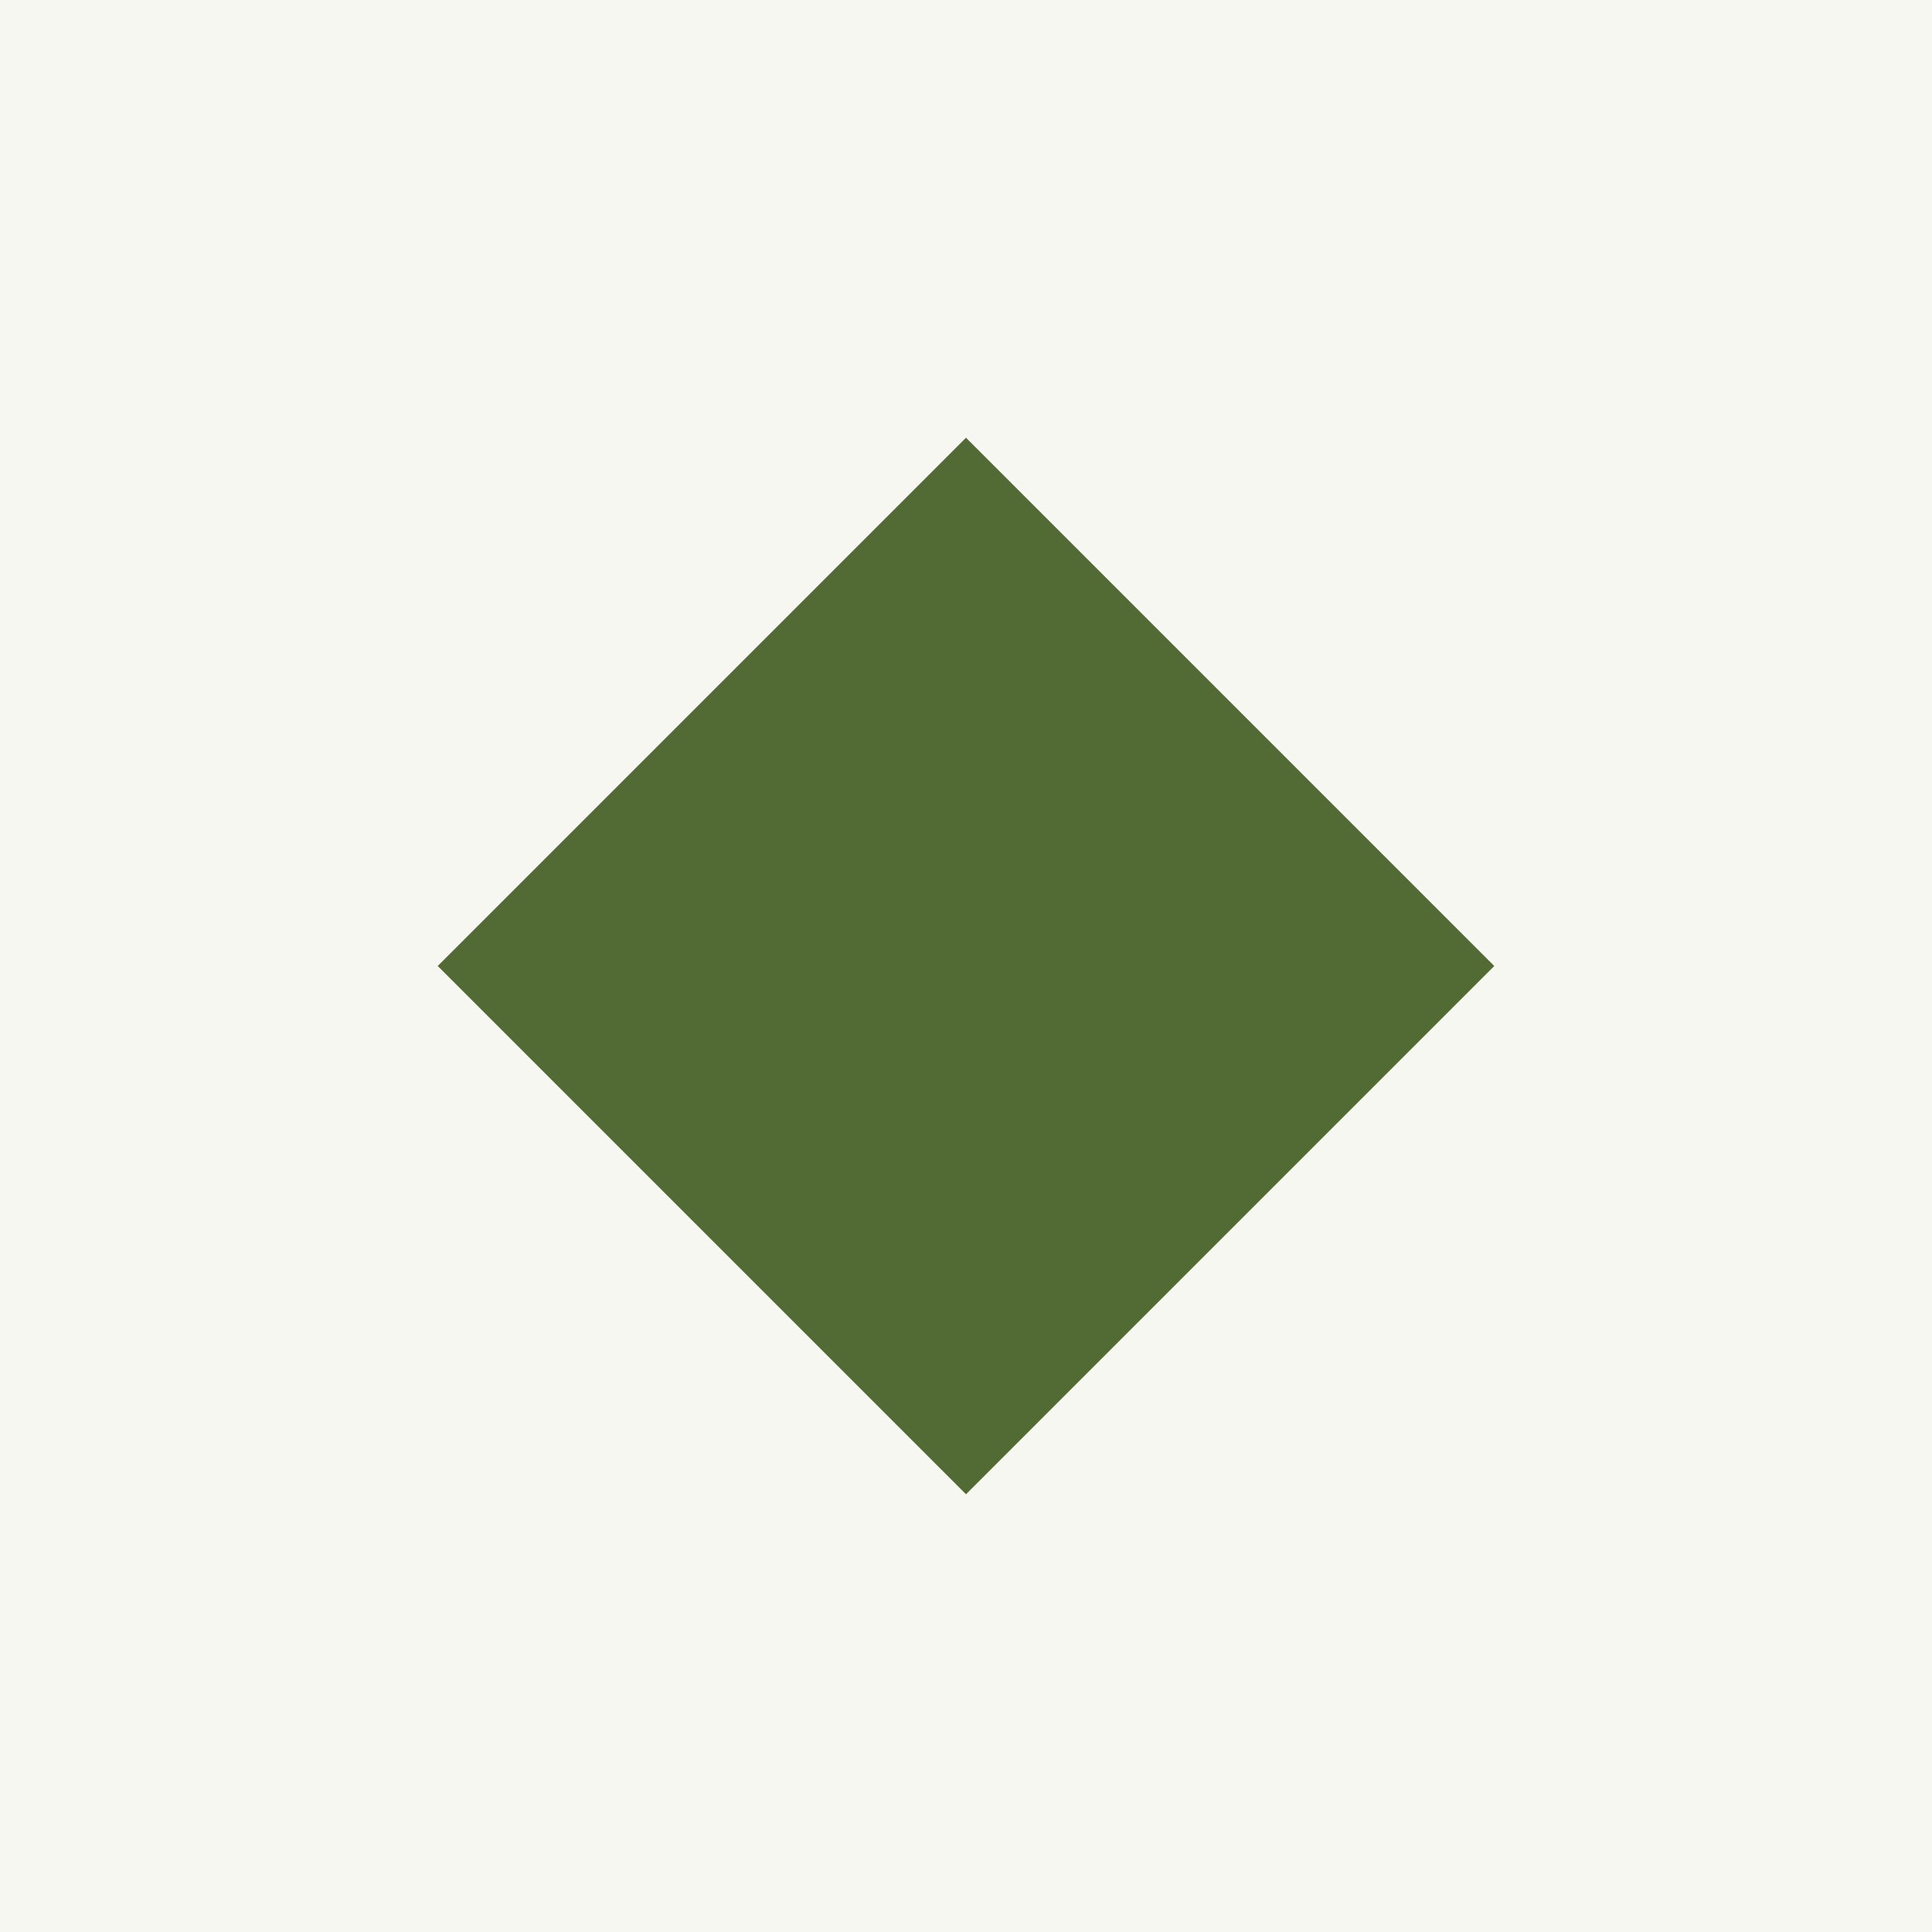
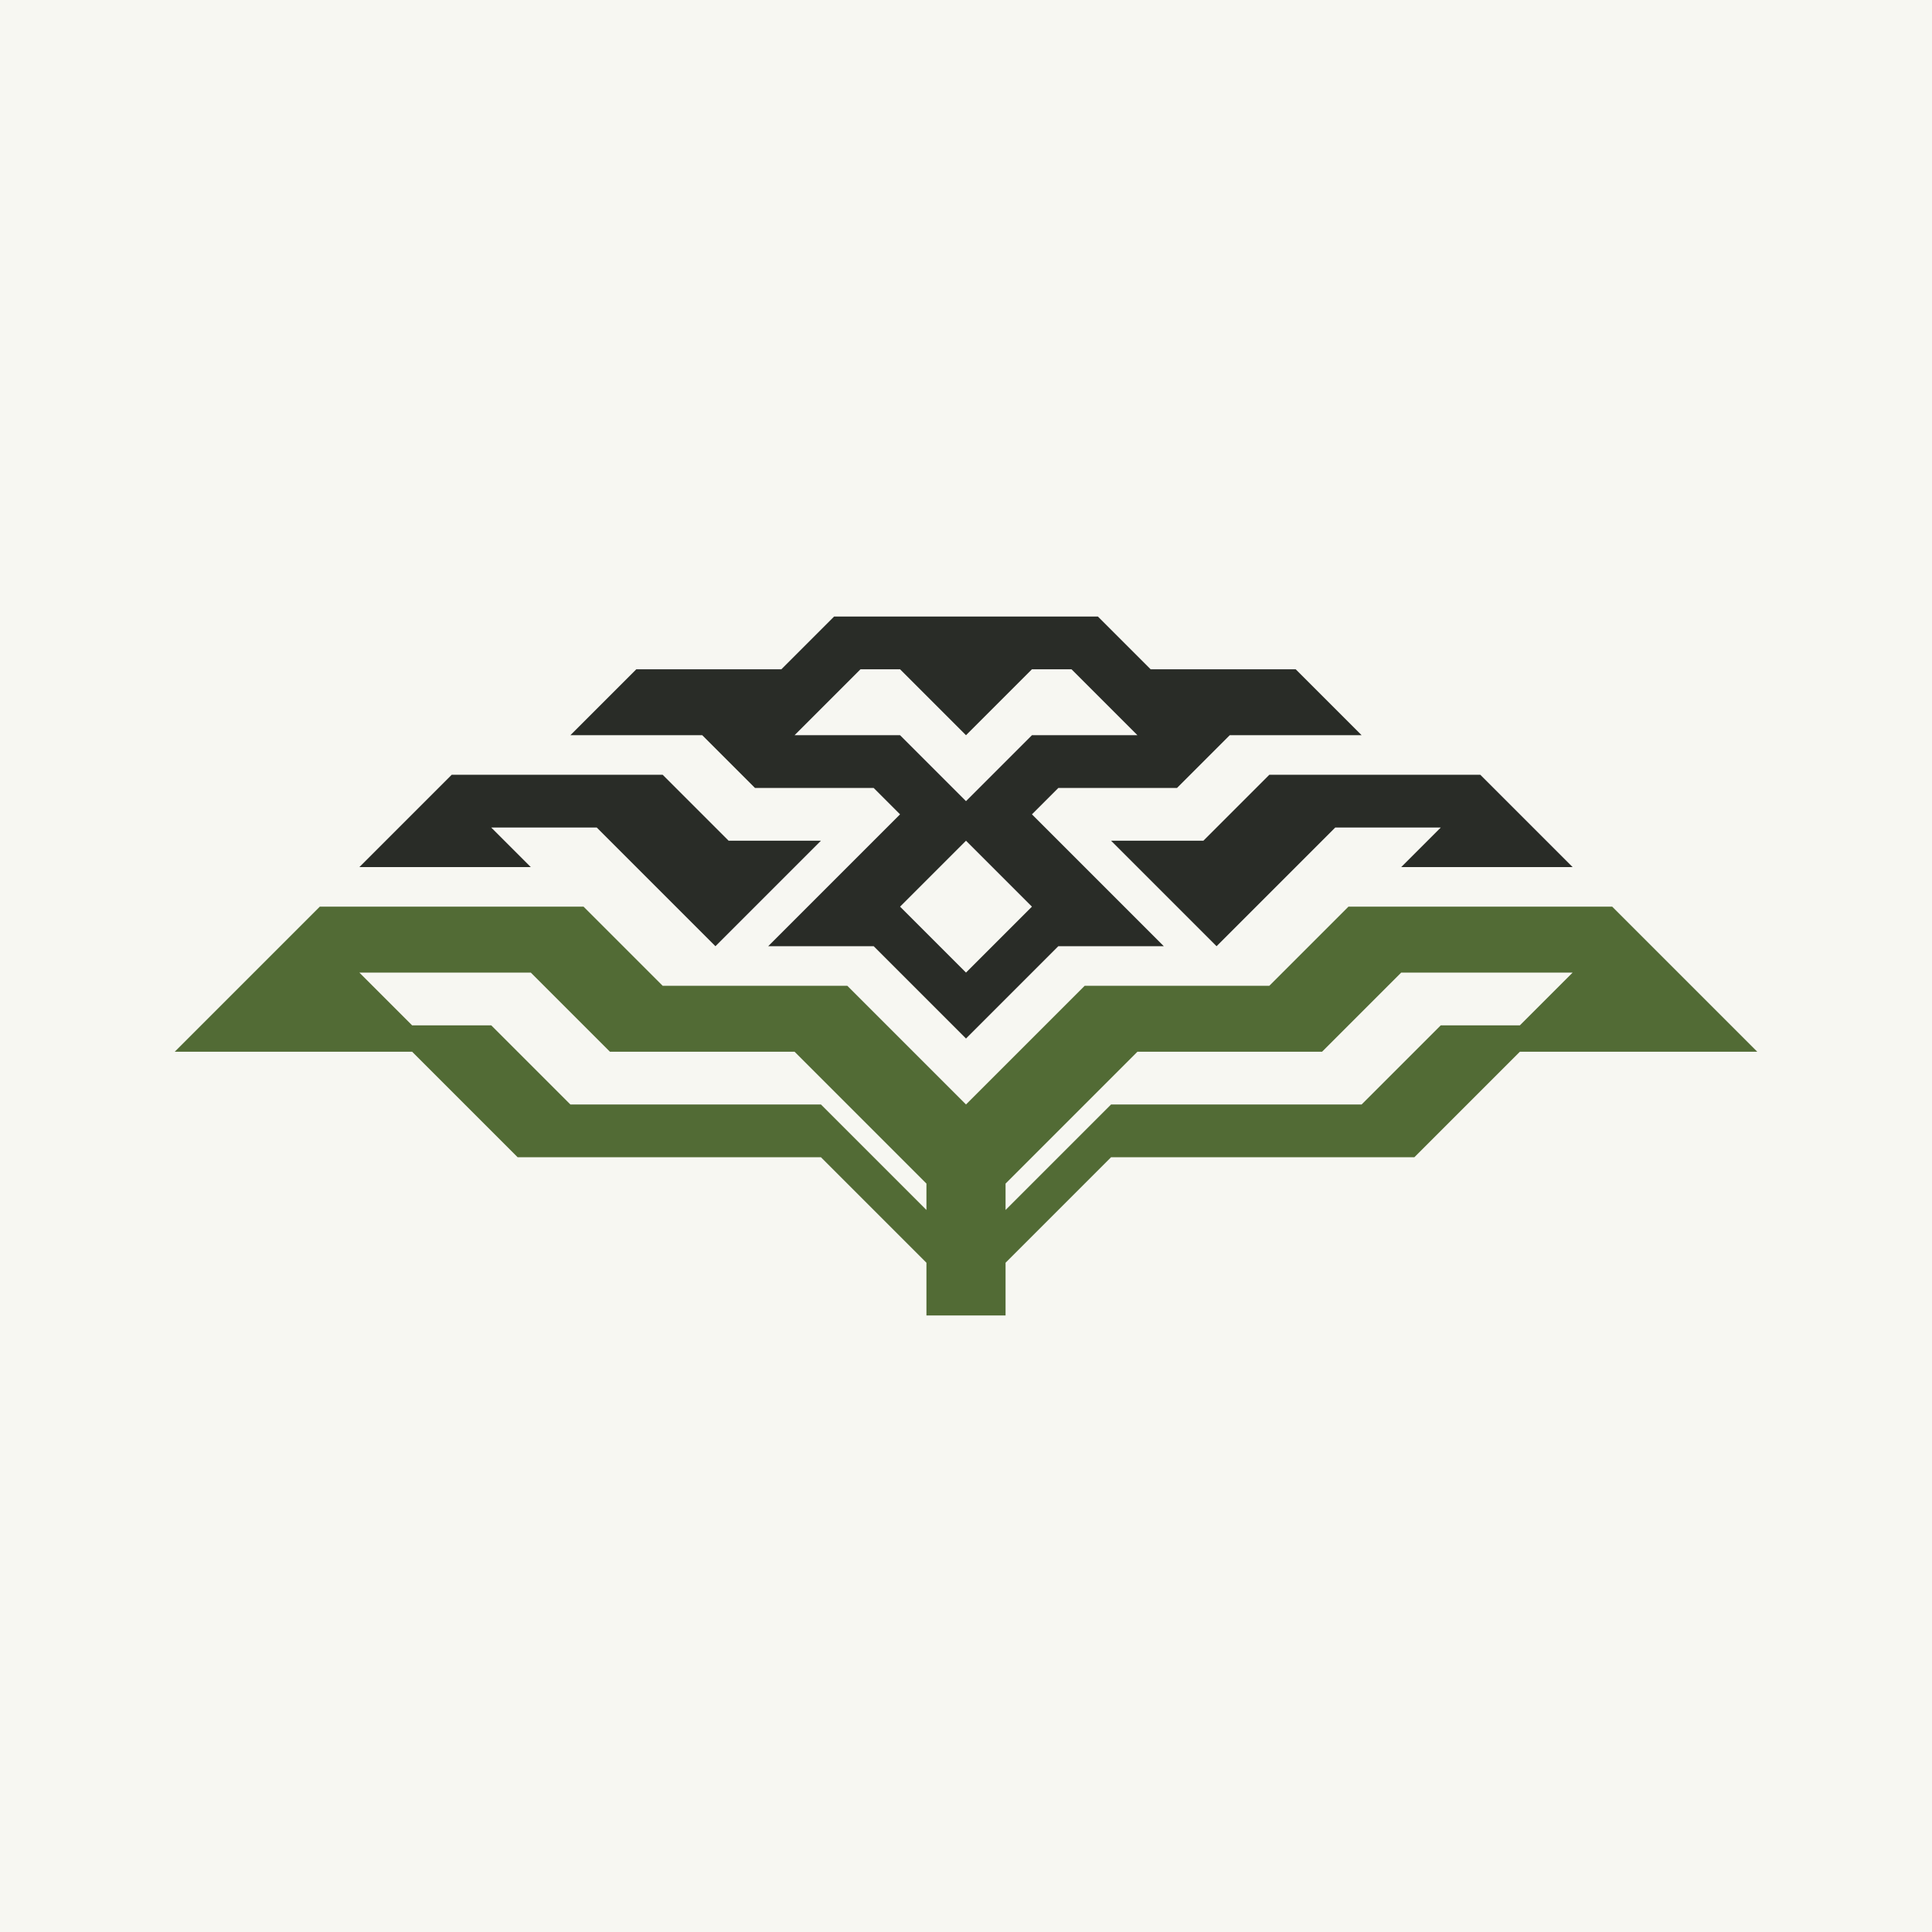
- <svg xmlns="http://www.w3.org/2000/svg" viewBox="0 0 64 64">
-   <rect width="64" height="64" fill="#F7F7F2" />
-   <g fill="#526B35" transform="translate(12 12) scale(1.25)">
-     <path d="M16 2 9 9l7 7 7-7-7-7ZM2 16l7 7 7-7-7-7-7 7Zm14 14 7-7-7-7-7 7 7 7Zm14-14-7-7-7 7 7 7 7-7Z" />
-   </g>
+ <svg xmlns="http://www.w3.org/2000/svg" viewBox="0 -100.5 439.5 439.5">
+   <rect x="0" y="-100.5" width="439.5" height="439.5" fill="#f7f7f2" />
+   <path transform="matrix(1,0,0,-1,204.75,105.75)" d="M0 0 15-15 30 0 15 15ZM-24 39H0L15 24 30 39H54L39 54H30L15 39 0 54H-9ZM-15 66H45L57 54H90L105 39H75L63 27H36L30 21 60-9H36L15-30-6-9H-30L0 21-6 27H-33L-45 39H-75L-60 54H-27Z" fill="#292c27" fill-rule="evenodd" />
+   <path transform="matrix(1,0,0,-1,162.75,114.75)" d="M0 0-27 27H-51L-42 18H-81L-60 39H-12L3 24H24Z" fill="#292c27" fill-rule="evenodd" />
+   <path transform="matrix(1,0,0,-1,252.75,90.75)" d="M0 0H21L36 15H84L105-6H66L75 3H51L24-24Z" fill="#292c27" fill-rule="evenodd" />
+   <path transform="matrix(1,0,0,-1,228.75,174.75)" d="M0 0 24 24H81L99 42H117L129 54H90L72 36H30L0 6ZM-18 6-48 36H-90L-108 54H-147L-135 42H-117L-99 24H-42L-18 0ZM-189 36-156 69H-96L-78 51H-36L-9 24 18 51H60L78 69H138L171 36H117L93 12H24L0-12V-24H-18V-12L-42 12H-111L-135 36Z" fill="#526b35" fill-rule="evenodd" />
</svg>
